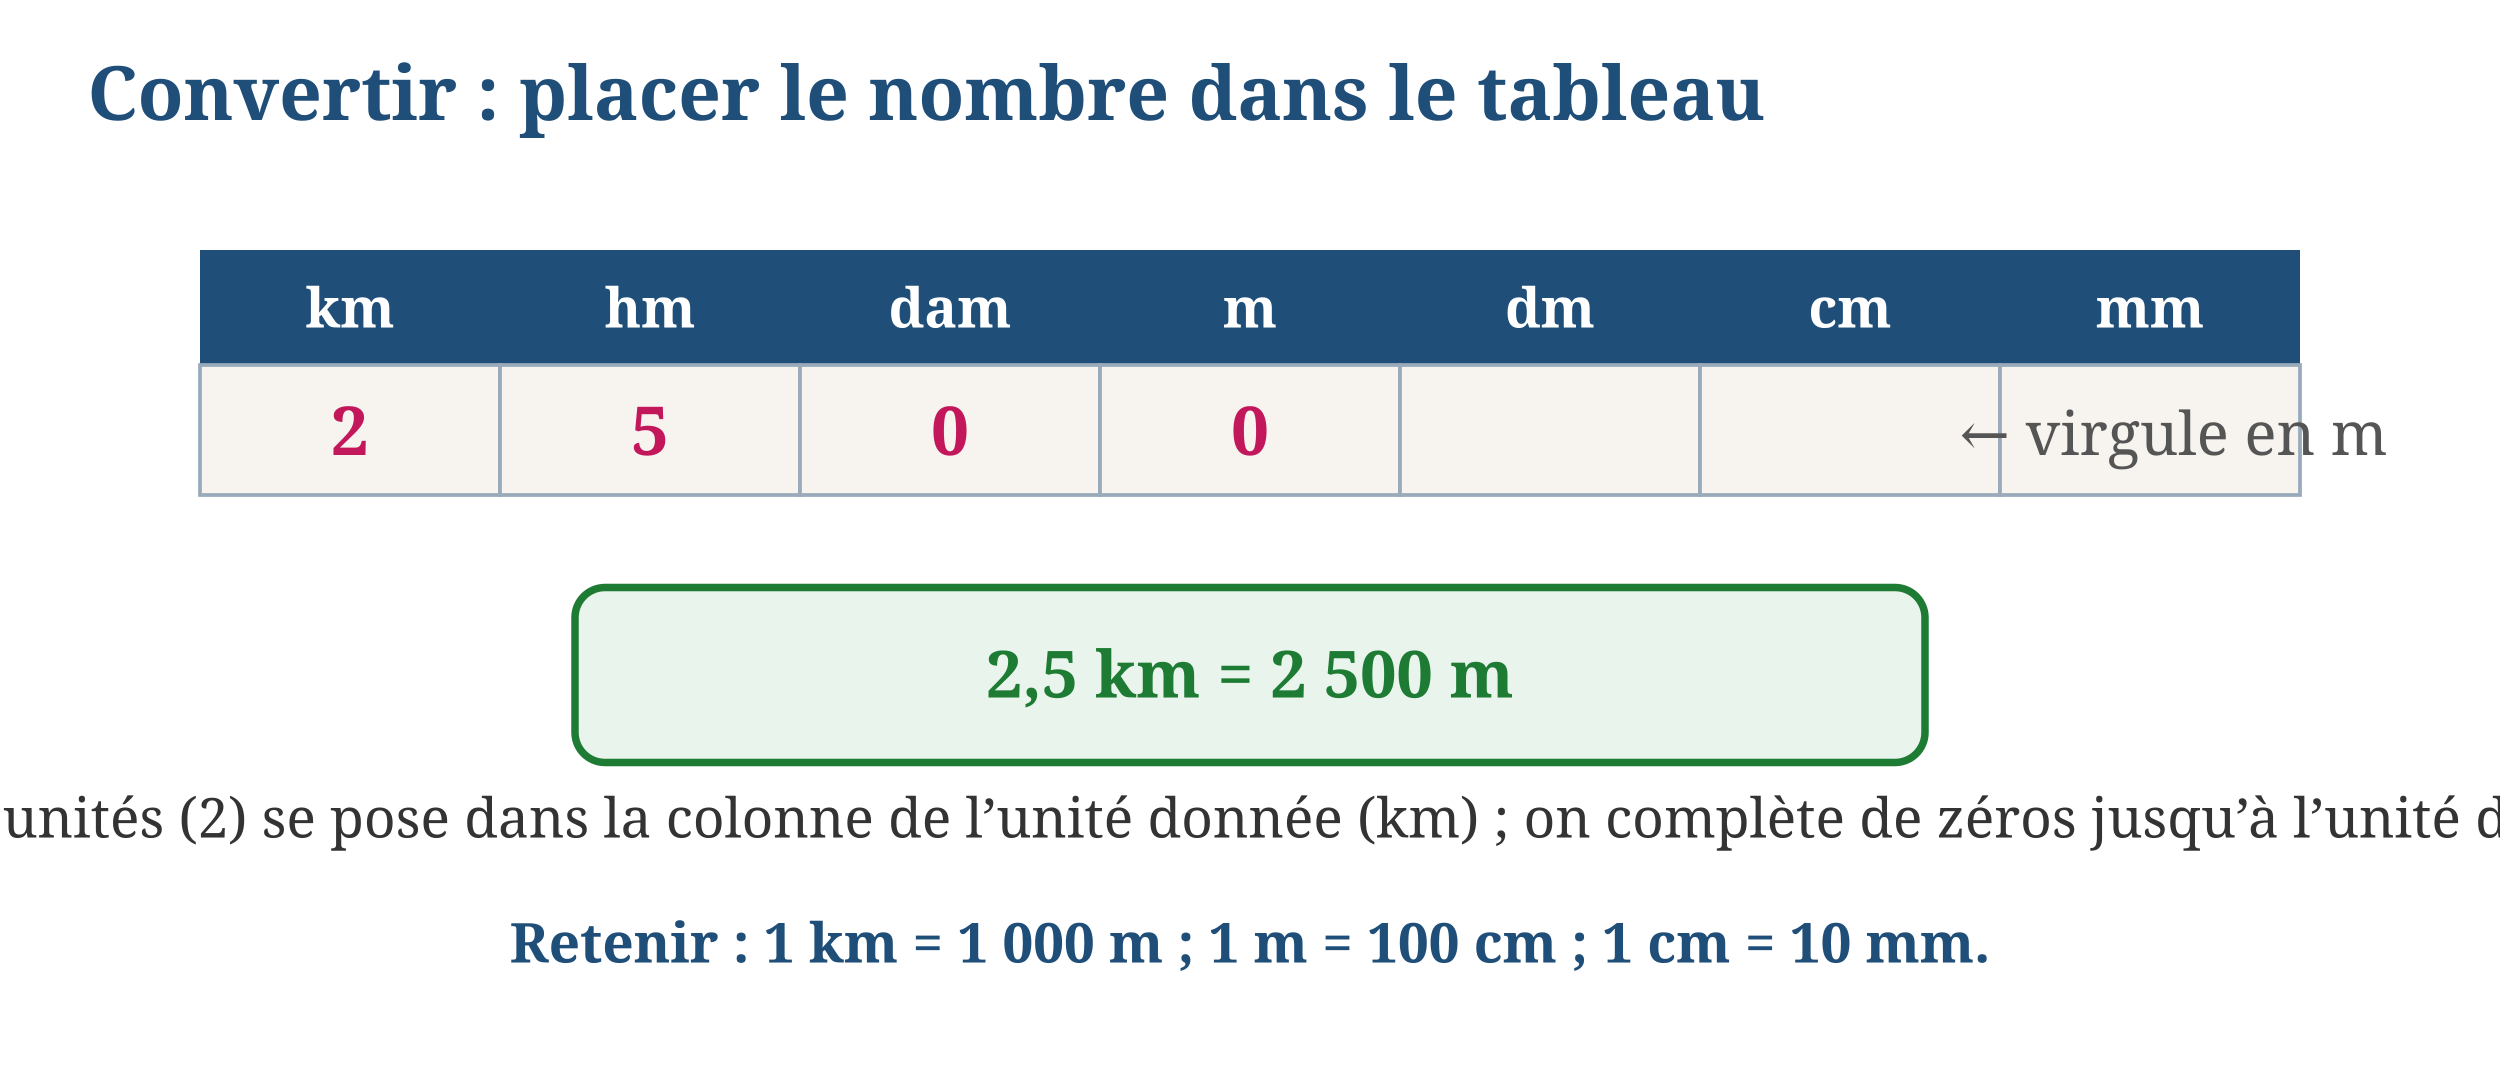
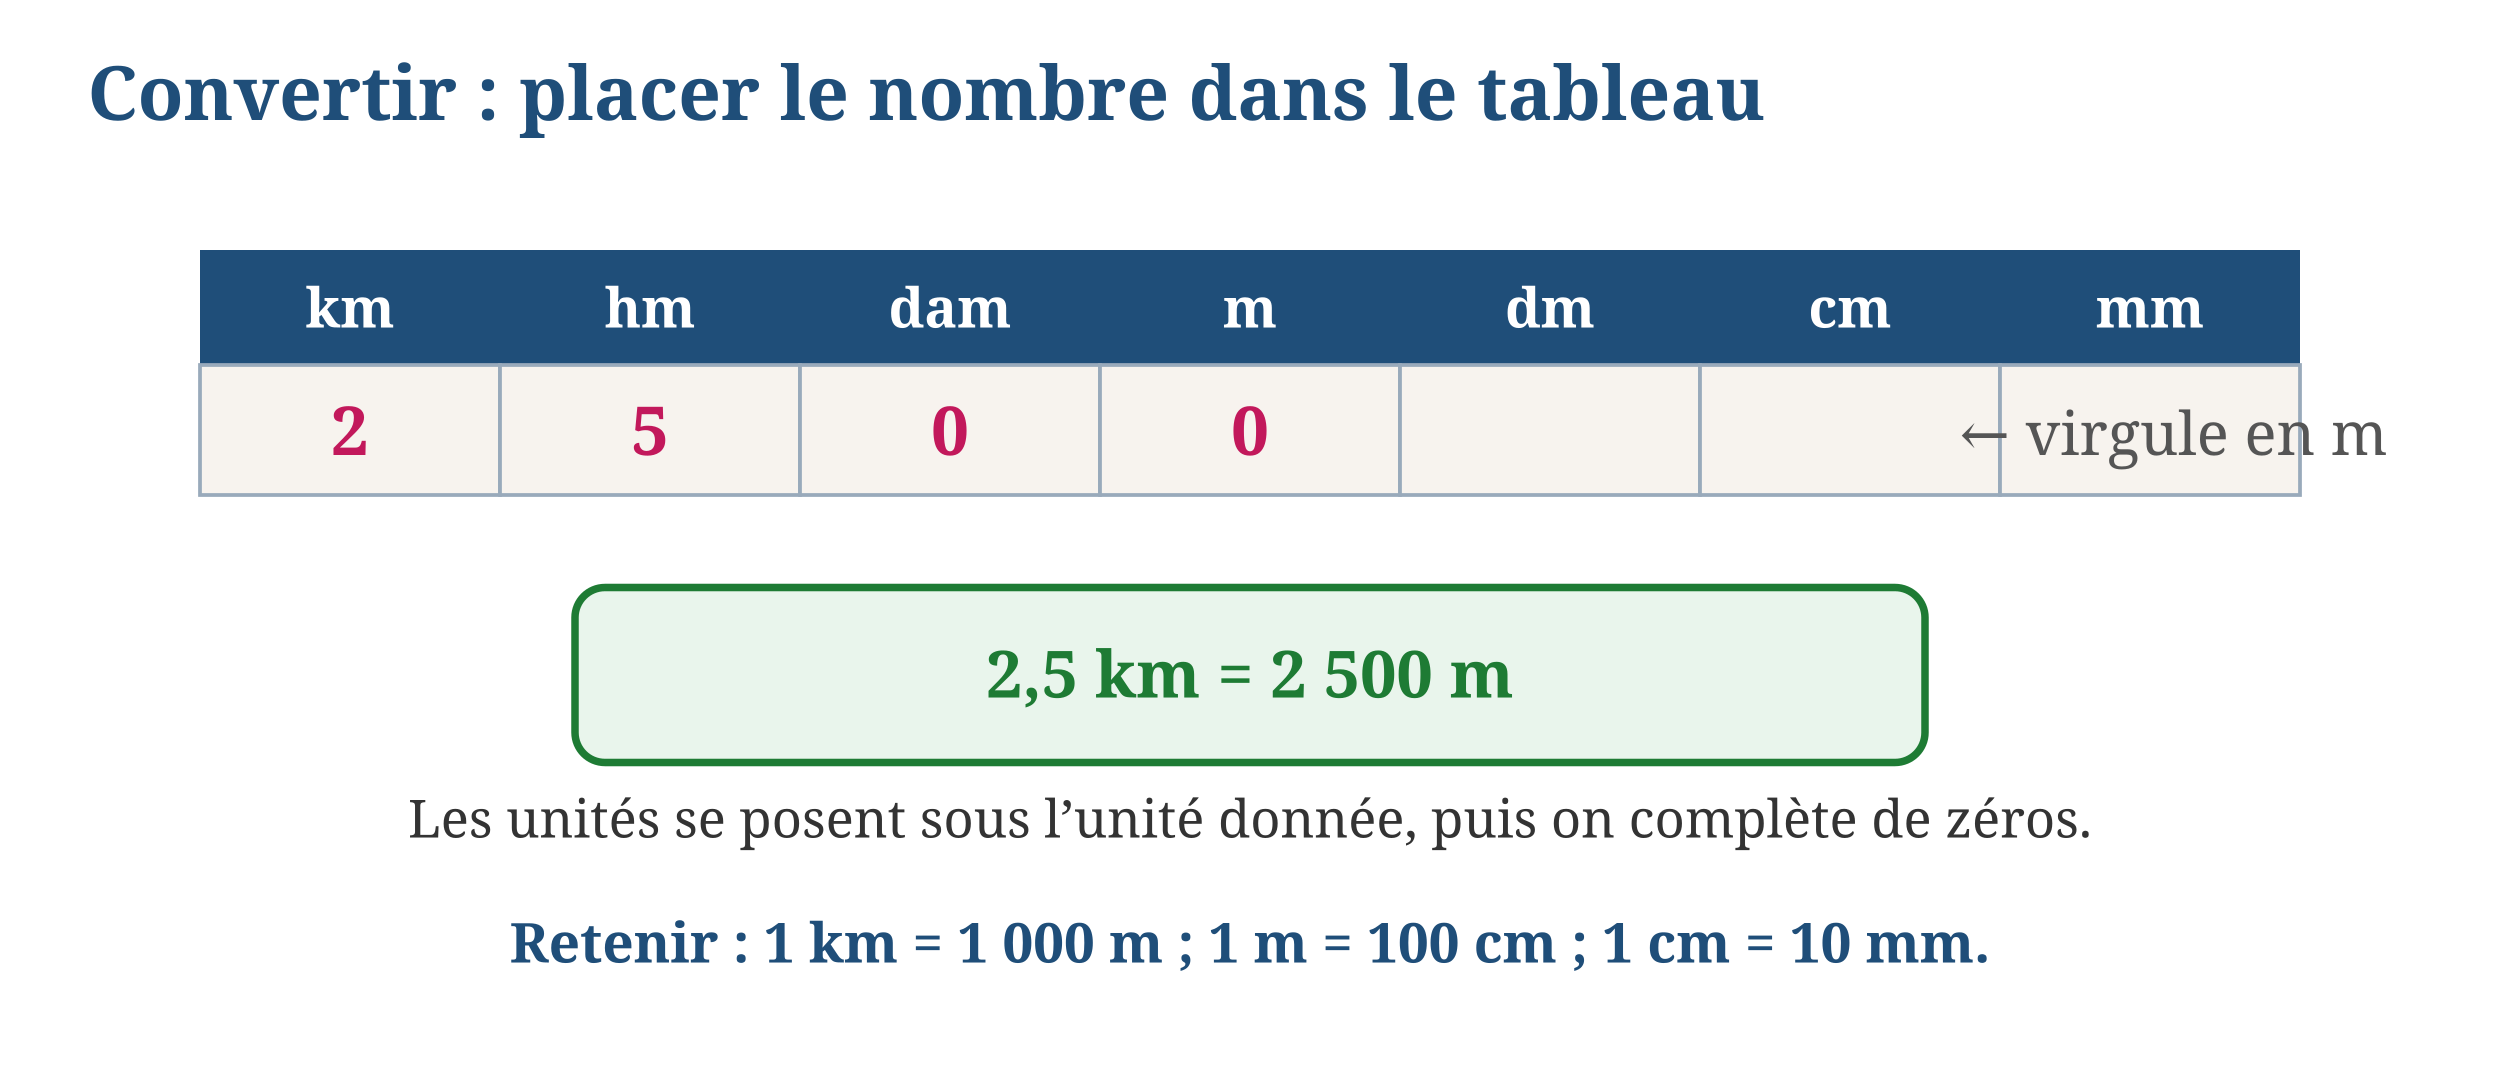
<svg xmlns="http://www.w3.org/2000/svg" width="1000" height="430">
  <rect width="100%" height="100%" fill="white" />
  <text x="35" y="48" font-family="serif" font-size="30" font-weight="bold" fill="#1F4E79">Convertir : placer le nombre dans le tableau</text>
  <g font-family="serif">
    <rect x="80" y="100" width="120" height="46" fill="#1F4E79" />
    <text x="140" y="131" font-size="22" text-anchor="middle" fill="white" font-weight="bold">km</text>
    <rect x="200" y="100" width="120" height="46" fill="#1F4E79" />
    <text x="260" y="131" font-size="22" text-anchor="middle" fill="white" font-weight="bold">hm</text>
    <rect x="320" y="100" width="120" height="46" fill="#1F4E79" />
    <text x="380" y="131" font-size="22" text-anchor="middle" fill="white" font-weight="bold">dam</text>
    <rect x="440" y="100" width="120" height="46" fill="#1F4E79" />
    <text x="500" y="131" font-size="22" text-anchor="middle" fill="white" font-weight="bold">m</text>
    <rect x="560" y="100" width="120" height="46" fill="#1F4E79" />
    <text x="620" y="131" font-size="22" text-anchor="middle" fill="white" font-weight="bold">dm</text>
    <rect x="680" y="100" width="120" height="46" fill="#1F4E79" />
    <text x="740" y="131" font-size="22" text-anchor="middle" fill="white" font-weight="bold">cm</text>
    <rect x="800" y="100" width="120" height="46" fill="#1F4E79" />
    <text x="860" y="131" font-size="22" text-anchor="middle" fill="white" font-weight="bold">mm</text>
    <rect x="80" y="146" width="120" height="52" fill="#F7F3EE" stroke="#9AB" stroke-width="1.5" />
    <rect x="200" y="146" width="120" height="52" fill="#F7F3EE" stroke="#9AB" stroke-width="1.5" />
    <rect x="320" y="146" width="120" height="52" fill="#F7F3EE" stroke="#9AB" stroke-width="1.5" />
    <rect x="440" y="146" width="120" height="52" fill="#F7F3EE" stroke="#9AB" stroke-width="1.5" />
    <rect x="560" y="146" width="120" height="52" fill="#F7F3EE" stroke="#9AB" stroke-width="1.5" />
    <rect x="680" y="146" width="120" height="52" fill="#F7F3EE" stroke="#9AB" stroke-width="1.5" />
    <rect x="800" y="146" width="120" height="52" fill="#F7F3EE" stroke="#9AB" stroke-width="1.5" />
    <text x="140" y="182" font-size="27" text-anchor="middle" fill="#C2185B" font-weight="bold">2</text>
    <text x="260" y="182" font-size="27" text-anchor="middle" fill="#C2185B" font-weight="bold">5</text>
    <text x="380" y="182" font-size="27" text-anchor="middle" fill="#C2185B" font-weight="bold">0</text>
    <text x="500" y="182" font-size="27" text-anchor="middle" fill="#C2185B" font-weight="bold">0</text>
    <text x="955" y="182" font-size="24" fill="#555" text-anchor="end">← virgule en m</text>
    <rect x="230" y="235" width="540" height="70" rx="12" fill="#E9F5EC" stroke="#1E7B34" stroke-width="3" />
    <text x="500" y="279" font-size="26" text-anchor="middle" fill="#1E7B34" font-weight="bold">2,5 km = 2 500 m</text>
-     <text x="500" y="335" font-size="22" text-anchor="middle" fill="#333">Le chiffre des unités (2) se pose dans la colonne de l’unité donnée (km) ; on complète de zéros jusqu’à l’unité demandée (m).</text>
+     <text x="500" y="335" font-size="21" text-anchor="middle" fill="#333">Les unités se posent sous l’unité donnée, puis on complète de zéros.</text>
    <text x="500" y="385" font-size="22" text-anchor="middle" fill="#1F4E79" font-weight="bold">Retenir : 1 km = 1 000 m ; 1 m = 100 cm ; 1 cm = 10 mm.</text>
  </g>
</svg>
